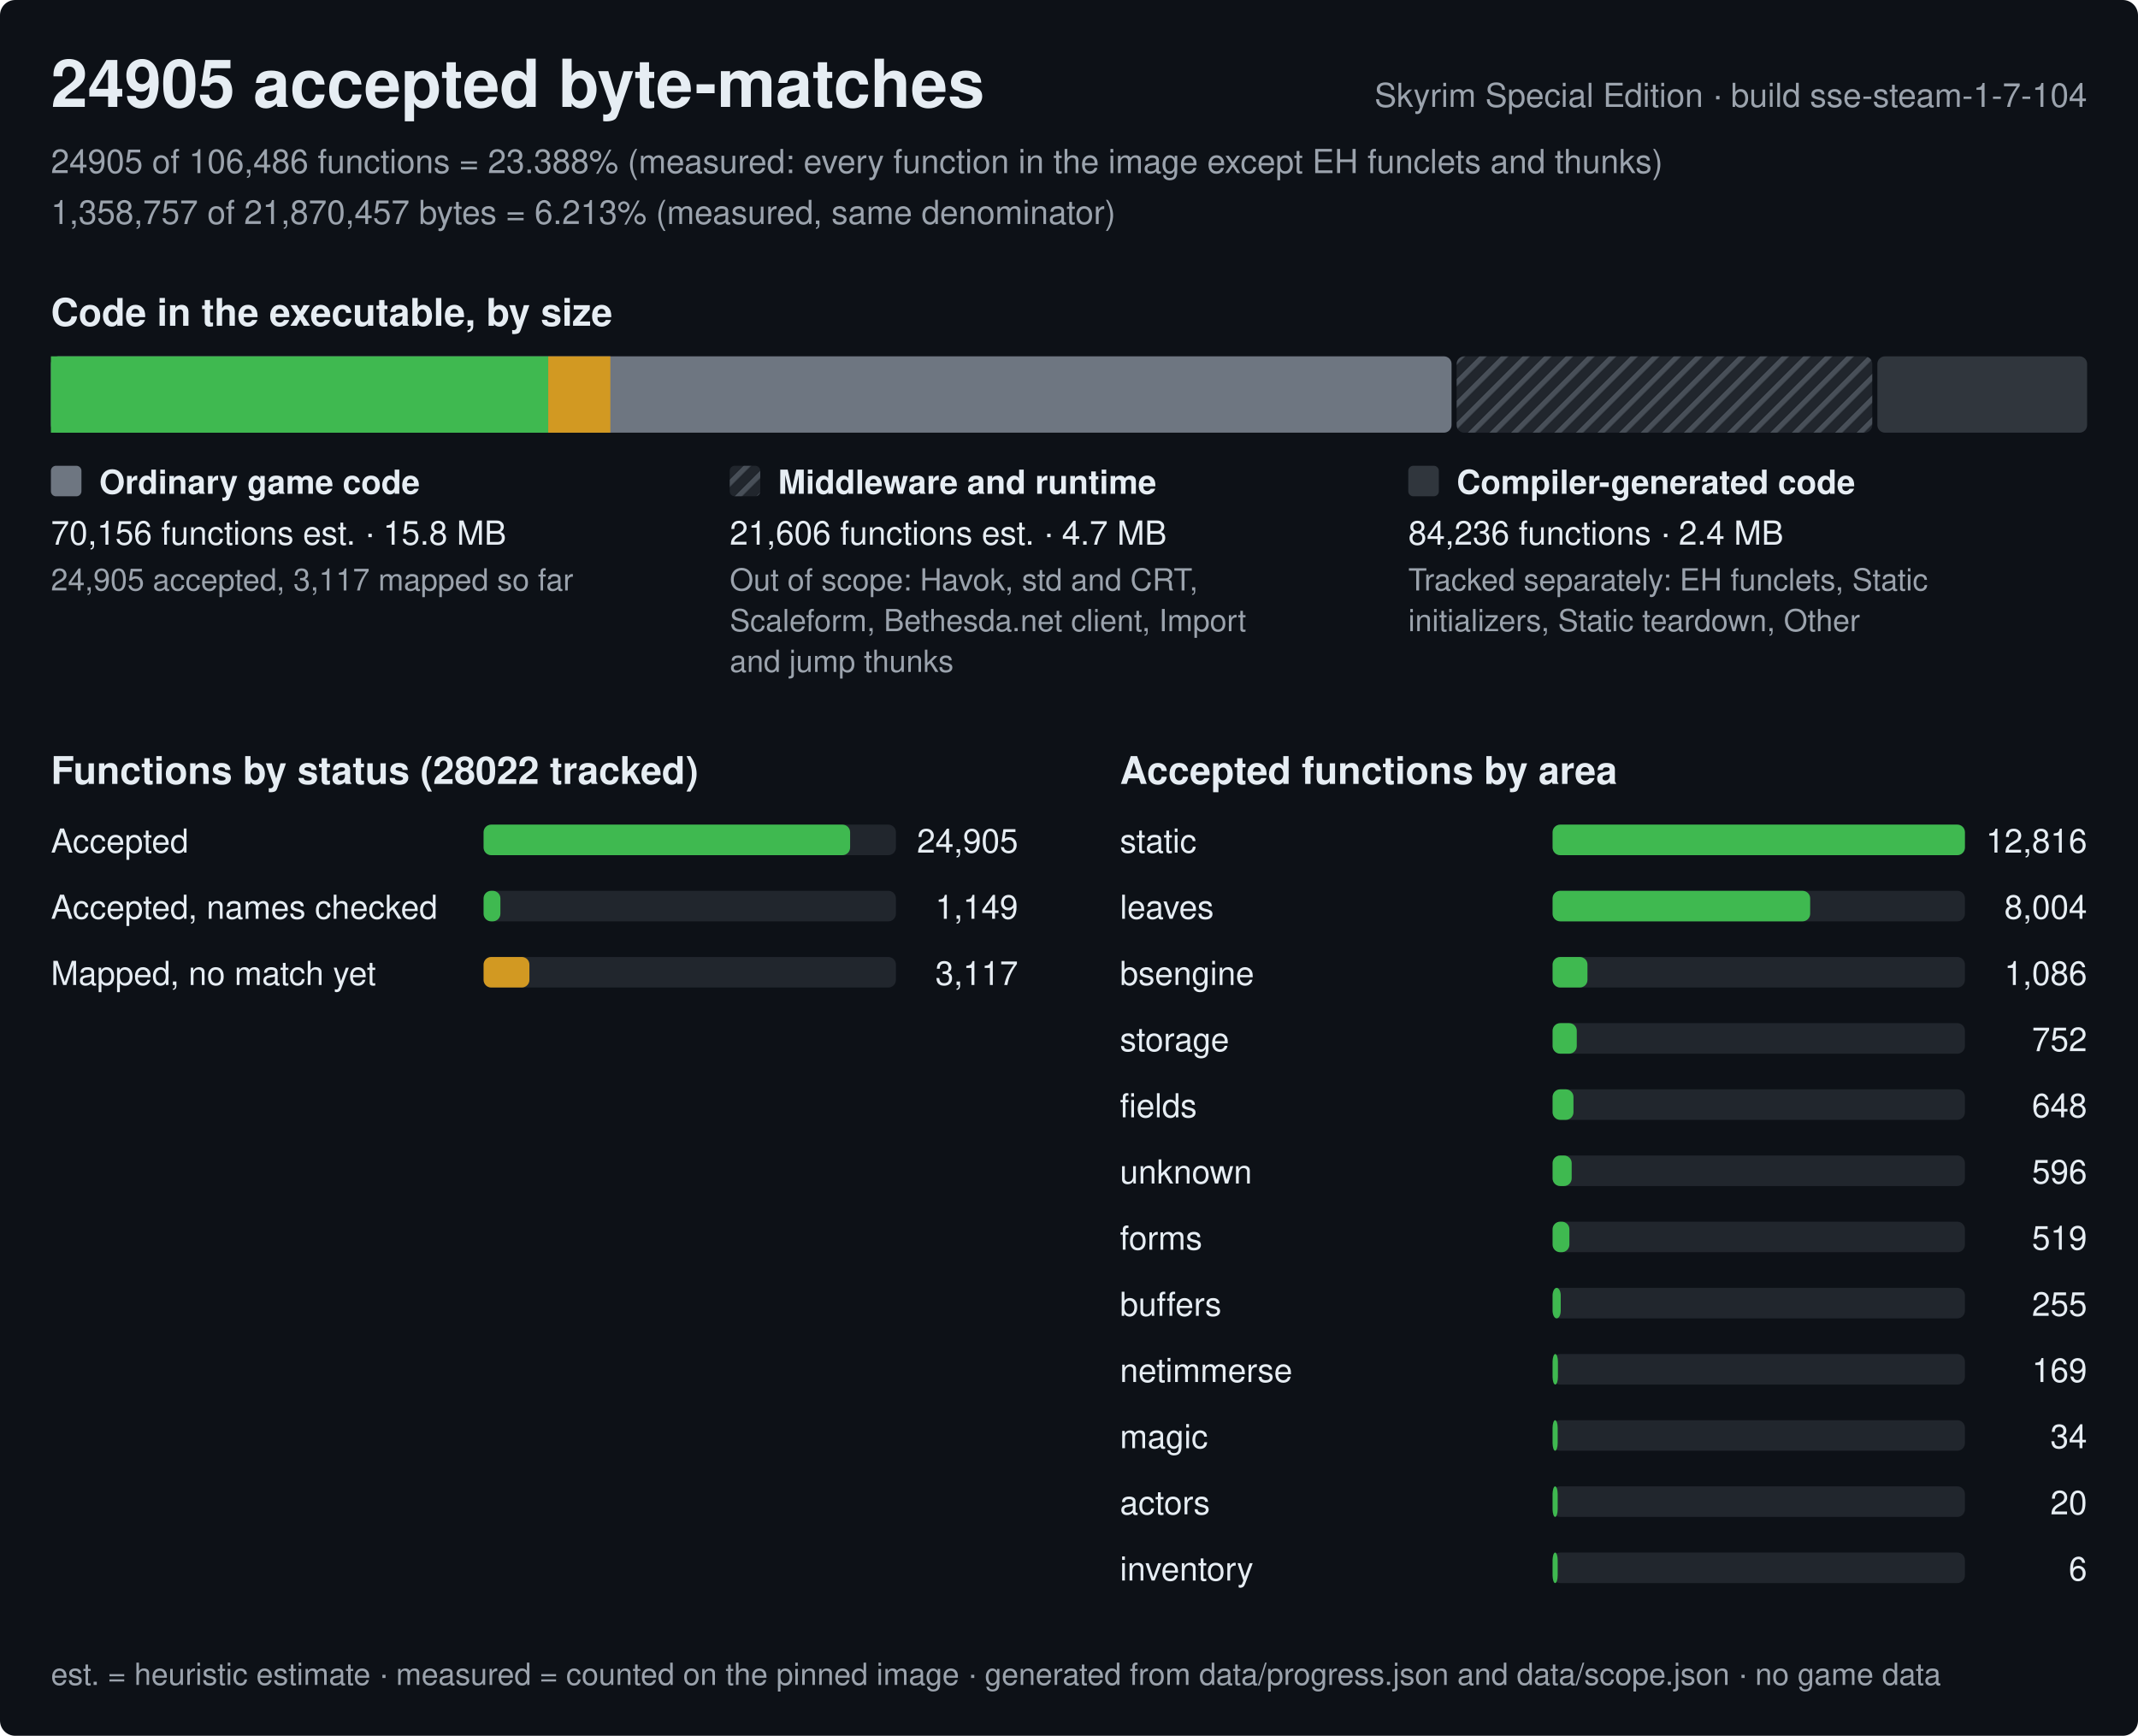
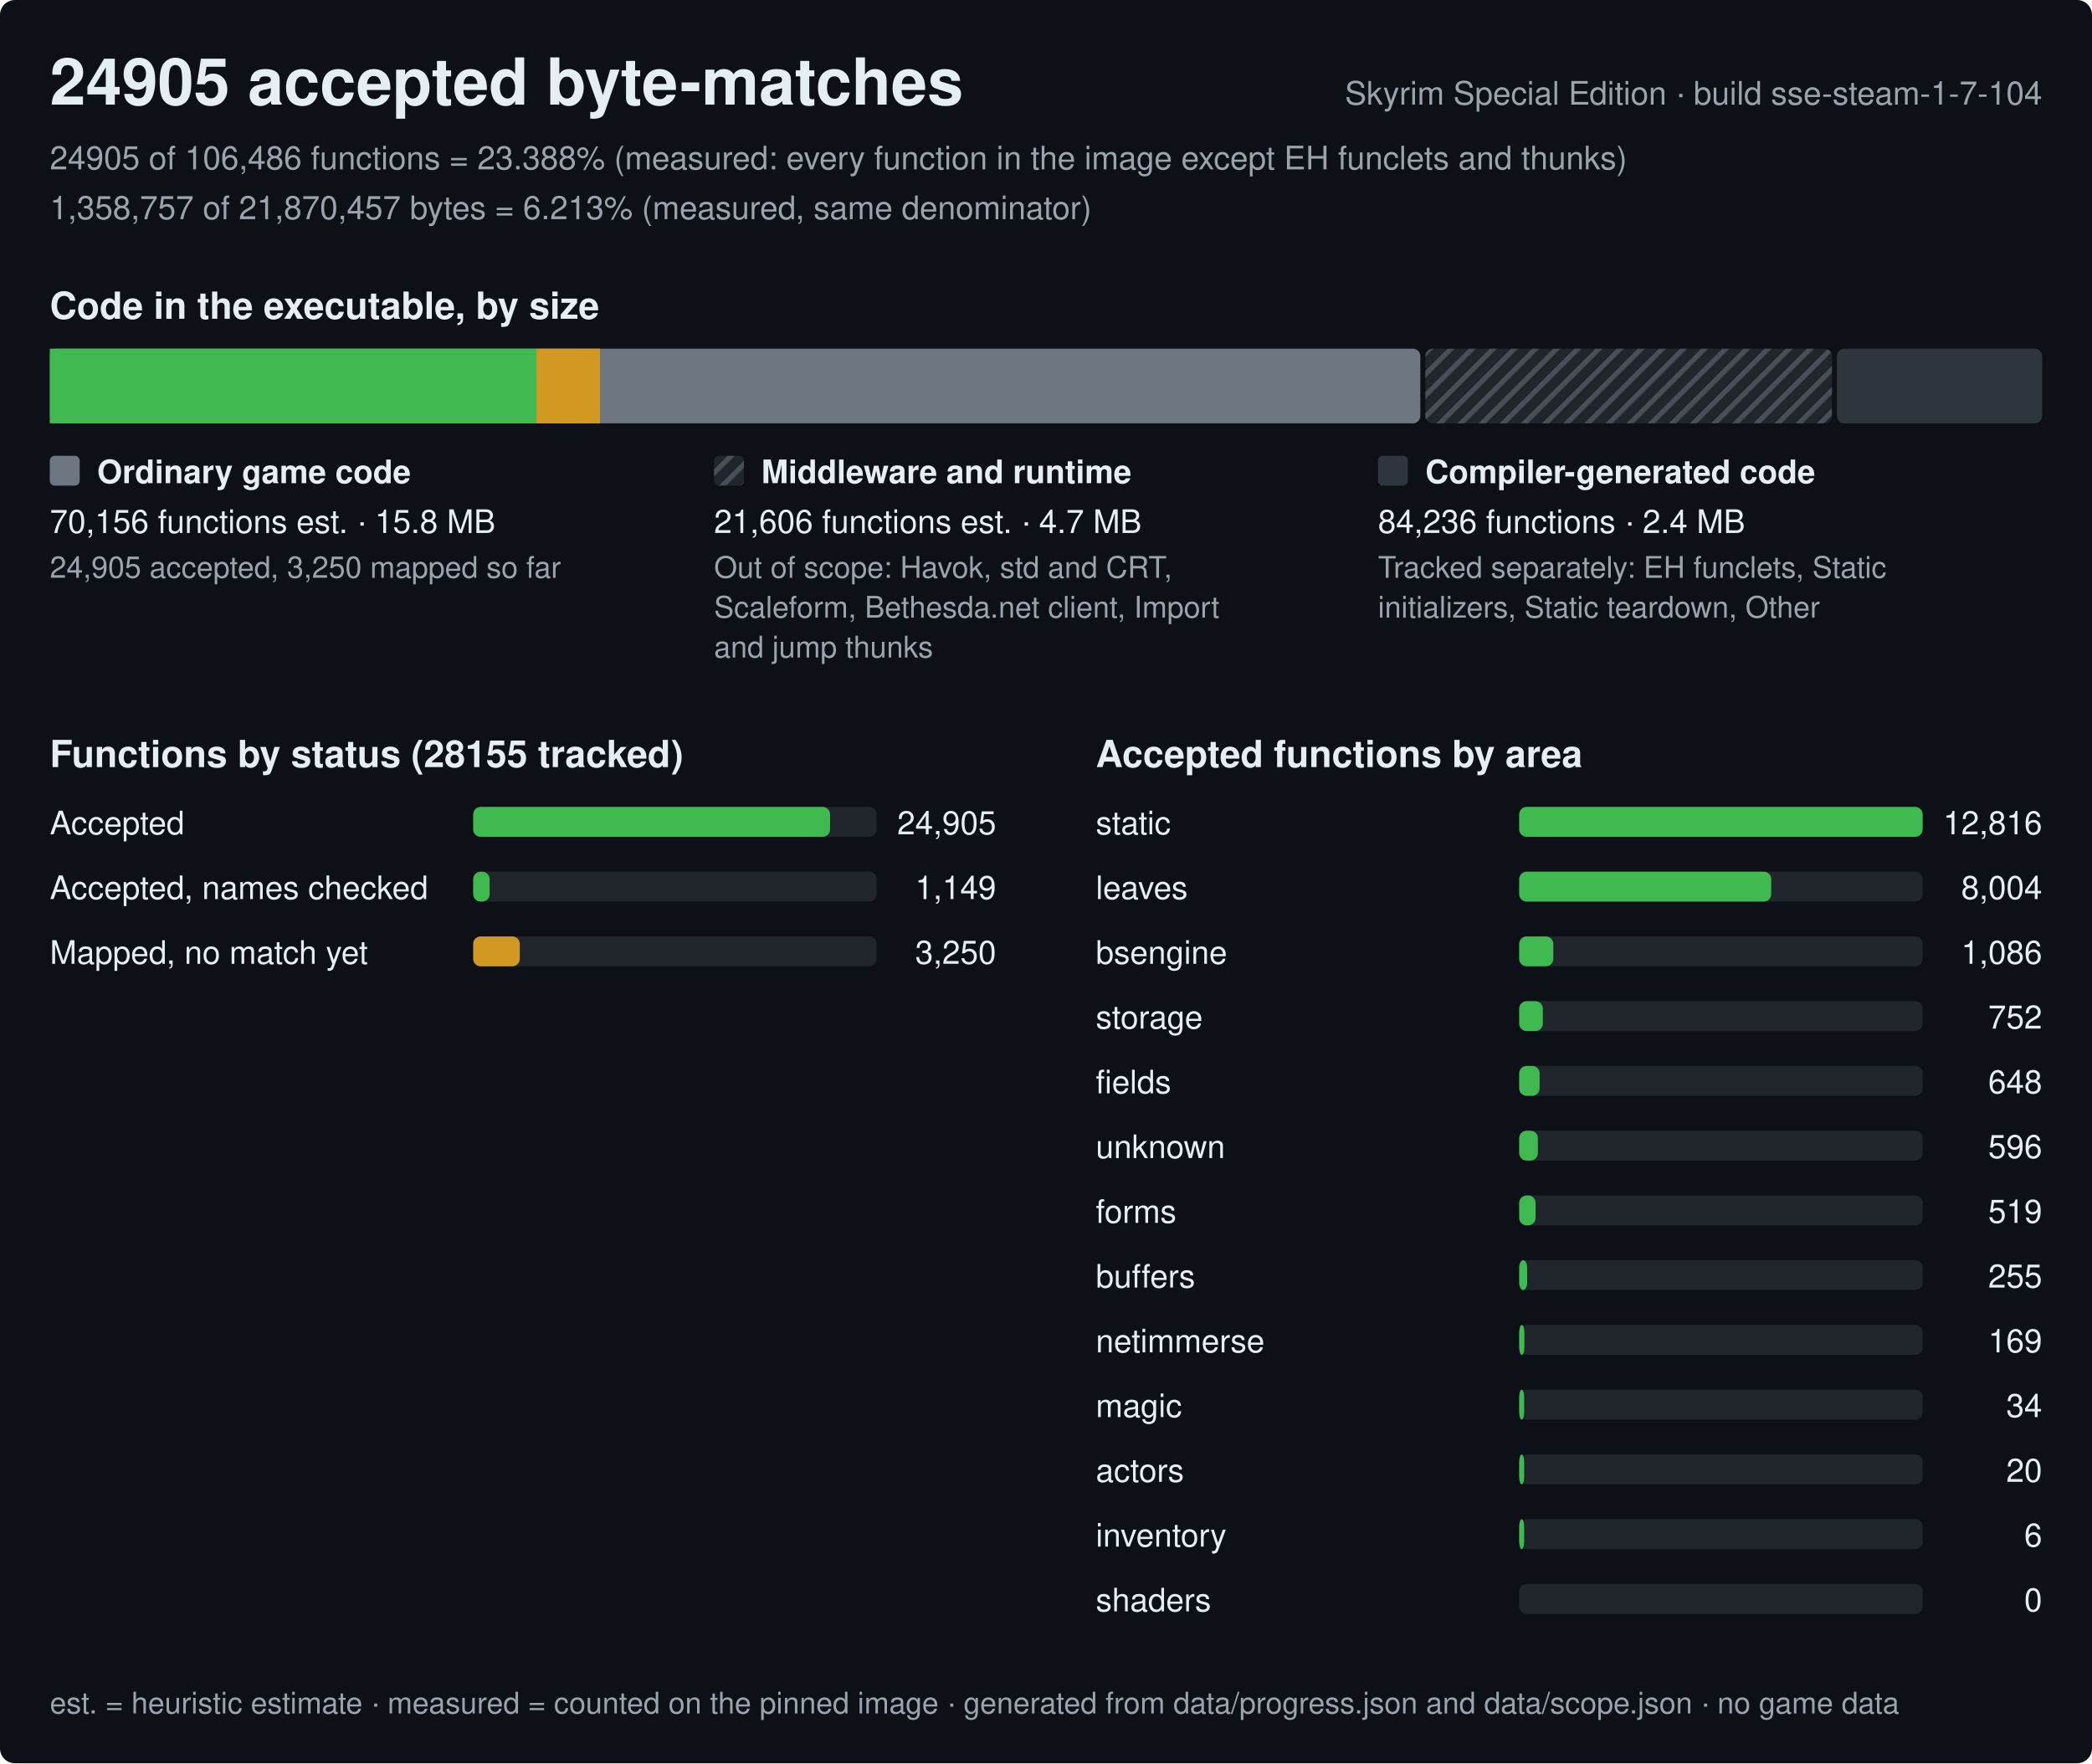
- <svg xmlns="http://www.w3.org/2000/svg" width="840" height="682" viewBox="0 0 840 682" role="img" aria-label="Progress of the Skyrim Special Edition byte-matching reconstruction, build sse-steam-1-7-104">
+ <svg xmlns="http://www.w3.org/2000/svg" width="840" height="708" viewBox="0 0 840 708" role="img" aria-label="Progress of the Skyrim Special Edition byte-matching reconstruction, build sse-steam-1-7-104">
  <style>text{font-family:-apple-system,BlinkMacSystemFont,'Segoe UI',Helvetica,Arial,sans-serif;fill:#e6edf3;white-space:pre}.h{font-size:26px;font-weight:600}.st{font-size:15px;font-weight:600}.lb{font-size:13px;font-weight:600}.bl{font-size:12px;font-weight:600;stroke:#0d1117;stroke-width:3px;paint-order:stroke;stroke-linejoin:round}.rl{font-size:13px}.fn{font-size:12px;fill:#9ba3ad}.mu{fill:#9ba3ad}</style>
  <defs>
    <pattern id="hx" width="6" height="6" patternUnits="userSpaceOnUse" patternTransform="rotate(45)">
      <rect width="6" height="6" fill="#21262d" />
      <rect width="2" height="6" fill="#484f58" />
    </pattern>
  </defs>
-   <rect width="840" height="682" rx="6" fill="#0d1117" />
+   <rect width="840" height="708" rx="6" fill="#0d1117" />
  <text x="20" y="42" class="h">24905 accepted byte-matches</text>
  <text x="820" y="42" class="rl mu" text-anchor="end">Skyrim Special Edition · build sse-steam-1-7-104</text>
  <text x="20" y="68" class="rl mu">24905 of 106,486 functions = 23.388% (measured: every function in the image except EH funclets and thunks)</text>
  <text x="20" y="88" class="rl mu">1,358,757 of 21,870,457 bytes = 6.213% (measured, same denominator)</text>
  <text x="20" y="128" class="st">Code in the executable, by size</text>
  <rect x="20" y="140" width="550.3" height="30" rx="3" fill="#6e7681" />
  <rect x="20" y="140" width="195.4" height="30" fill="#3fb950" />
-   <rect x="215.4" y="140" width="24.4" height="30" fill="#d29922" />
+   <rect x="215.4" y="140" width="25.5" height="30" fill="#d29922" />
  <rect x="572.3" y="140" width="163.3" height="30" rx="3" fill="url(#hx)" />
  <rect x="737.6" y="140" width="82.4" height="30" rx="3" fill="#30363d" />
  <rect x="20" y="183" width="12" height="12" rx="2" fill="#6e7681" />
  <text x="39" y="194" class="lb">Ordinary game code</text>
  <text x="20" y="214" class="rl">70,156 functions est. · 15.8 MB</text>
-   <text x="20" y="232" class="fn">24,905 accepted, 3,117 mapped so far</text>
+   <text x="20" y="232" class="fn">24,905 accepted, 3,250 mapped so far</text>
  <rect x="286.7" y="183" width="12" height="12" rx="2" fill="url(#hx)" />
  <text x="305.7" y="194" class="lb">Middleware and runtime</text>
  <text x="286.7" y="214" class="rl">21,606 functions est. · 4.7 MB</text>
  <text x="286.7" y="232" class="fn">Out of scope: Havok, std and CRT,</text>
  <text x="286.7" y="248" class="fn">Scaleform, Bethesda.net client, Import</text>
  <text x="286.7" y="264" class="fn">and jump thunks</text>
  <rect x="553.3" y="183" width="12" height="12" rx="2" fill="#30363d" />
  <text x="572.3" y="194" class="lb">Compiler-generated code</text>
  <text x="553.3" y="214" class="rl">84,236 functions · 2.4 MB</text>
  <text x="553.3" y="232" class="fn">Tracked separately: EH funclets, Static</text>
  <text x="553.3" y="248" class="fn">initializers, Static teardown, Other</text>
-   <text x="20" y="308" class="st">Functions by status (28022 tracked)</text>
+   <text x="20" y="308" class="st">Functions by status (28155 tracked)</text>
  <text x="20" y="335" class="rl">Accepted</text>
  <rect x="190" y="324" width="162.0" height="12" rx="3" fill="#21262d" />
-   <rect x="190" y="324" width="144" height="12" rx="3" fill="#3fb950" />
+   <rect x="190" y="324" width="143.3" height="12" rx="3" fill="#3fb950" />
  <text x="400.0" y="335" class="rl" text-anchor="end">24,905</text>
  <text x="20" y="361" class="rl">Accepted, names checked</text>
  <rect x="190" y="350" width="162.0" height="12" rx="3" fill="#21262d" />
  <rect x="190" y="350" width="6.6" height="12" rx="3" fill="#3fb950" />
  <text x="400.0" y="361" class="rl" text-anchor="end">1,149</text>
  <text x="20" y="387" class="rl">Mapped, no match yet</text>
  <rect x="190" y="376" width="162.0" height="12" rx="3" fill="#21262d" />
-   <rect x="190" y="376" width="18" height="12" rx="3" fill="#d29922" />
-   <text x="400.0" y="387" class="rl" text-anchor="end">3,117</text>
+   <rect x="190" y="376" width="18.7" height="12" rx="3" fill="#d29922" />
+   <text x="400.0" y="387" class="rl" text-anchor="end">3,250</text>
  <text x="440.0" y="308" class="st">Accepted functions by area</text>
  <text x="440.0" y="335" class="rl">static</text>
  <rect x="610.0" y="324" width="162.0" height="12" rx="3" fill="#21262d" />
  <rect x="610.0" y="324" width="162" height="12" rx="3" fill="#3fb950" />
  <text x="820.0" y="335" class="rl" text-anchor="end">12,816</text>
  <text x="440.0" y="361" class="rl">leaves</text>
  <rect x="610.0" y="350" width="162.0" height="12" rx="3" fill="#21262d" />
  <rect x="610.0" y="350" width="101.2" height="12" rx="3" fill="#3fb950" />
  <text x="820.0" y="361" class="rl" text-anchor="end">8,004</text>
  <text x="440.0" y="387" class="rl">bsengine</text>
  <rect x="610.0" y="376" width="162.0" height="12" rx="3" fill="#21262d" />
  <rect x="610.0" y="376" width="13.7" height="12" rx="3" fill="#3fb950" />
  <text x="820.0" y="387" class="rl" text-anchor="end">1,086</text>
  <text x="440.0" y="413" class="rl">storage</text>
  <rect x="610.0" y="402" width="162.0" height="12" rx="3" fill="#21262d" />
  <rect x="610.0" y="402" width="9.5" height="12" rx="3" fill="#3fb950" />
  <text x="820.0" y="413" class="rl" text-anchor="end">752</text>
  <text x="440.0" y="439" class="rl">fields</text>
  <rect x="610.0" y="428" width="162.0" height="12" rx="3" fill="#21262d" />
  <rect x="610.0" y="428" width="8.2" height="12" rx="3" fill="#3fb950" />
  <text x="820.0" y="439" class="rl" text-anchor="end">648</text>
  <text x="440.0" y="465" class="rl">unknown</text>
  <rect x="610.0" y="454" width="162.0" height="12" rx="3" fill="#21262d" />
  <rect x="610.0" y="454" width="7.5" height="12" rx="3" fill="#3fb950" />
  <text x="820.0" y="465" class="rl" text-anchor="end">596</text>
  <text x="440.0" y="491" class="rl">forms</text>
  <rect x="610.0" y="480" width="162.0" height="12" rx="3" fill="#21262d" />
  <rect x="610.0" y="480" width="6.6" height="12" rx="3" fill="#3fb950" />
  <text x="820.0" y="491" class="rl" text-anchor="end">519</text>
  <text x="440.0" y="517" class="rl">buffers</text>
  <rect x="610.0" y="506" width="162.0" height="12" rx="3" fill="#21262d" />
  <rect x="610.0" y="506" width="3.2" height="12" rx="3" fill="#3fb950" />
  <text x="820.0" y="517" class="rl" text-anchor="end">255</text>
  <text x="440.0" y="543" class="rl">netimmerse</text>
  <rect x="610.0" y="532" width="162.0" height="12" rx="3" fill="#21262d" />
  <rect x="610.0" y="532" width="2.1" height="12" rx="3" fill="#3fb950" />
  <text x="820.0" y="543" class="rl" text-anchor="end">169</text>
  <text x="440.0" y="569" class="rl">magic</text>
  <rect x="610.0" y="558" width="162.0" height="12" rx="3" fill="#21262d" />
  <rect x="610.0" y="558" width="2" height="12" rx="3" fill="#3fb950" />
  <text x="820.0" y="569" class="rl" text-anchor="end">34</text>
  <text x="440.0" y="595" class="rl">actors</text>
  <rect x="610.0" y="584" width="162.0" height="12" rx="3" fill="#21262d" />
  <rect x="610.0" y="584" width="2" height="12" rx="3" fill="#3fb950" />
  <text x="820.0" y="595" class="rl" text-anchor="end">20</text>
  <text x="440.0" y="621" class="rl">inventory</text>
  <rect x="610.0" y="610" width="162.0" height="12" rx="3" fill="#21262d" />
  <rect x="610.0" y="610" width="2" height="12" rx="3" fill="#3fb950" />
  <text x="820.0" y="621" class="rl" text-anchor="end">6</text>
-   <text x="20" y="662" class="fn">est. = heuristic estimate · measured = counted on the pinned image · generated from data/progress.json and data/scope.json · no game data</text>
+   <text x="440.0" y="647" class="rl">shaders</text>
+   <rect x="610.0" y="636" width="162.0" height="12" rx="3" fill="#21262d" />
+   <text x="820.0" y="647" class="rl" text-anchor="end">0</text>
+   <text x="20" y="688" class="fn">est. = heuristic estimate · measured = counted on the pinned image · generated from data/progress.json and data/scope.json · no game data</text>
</svg>
